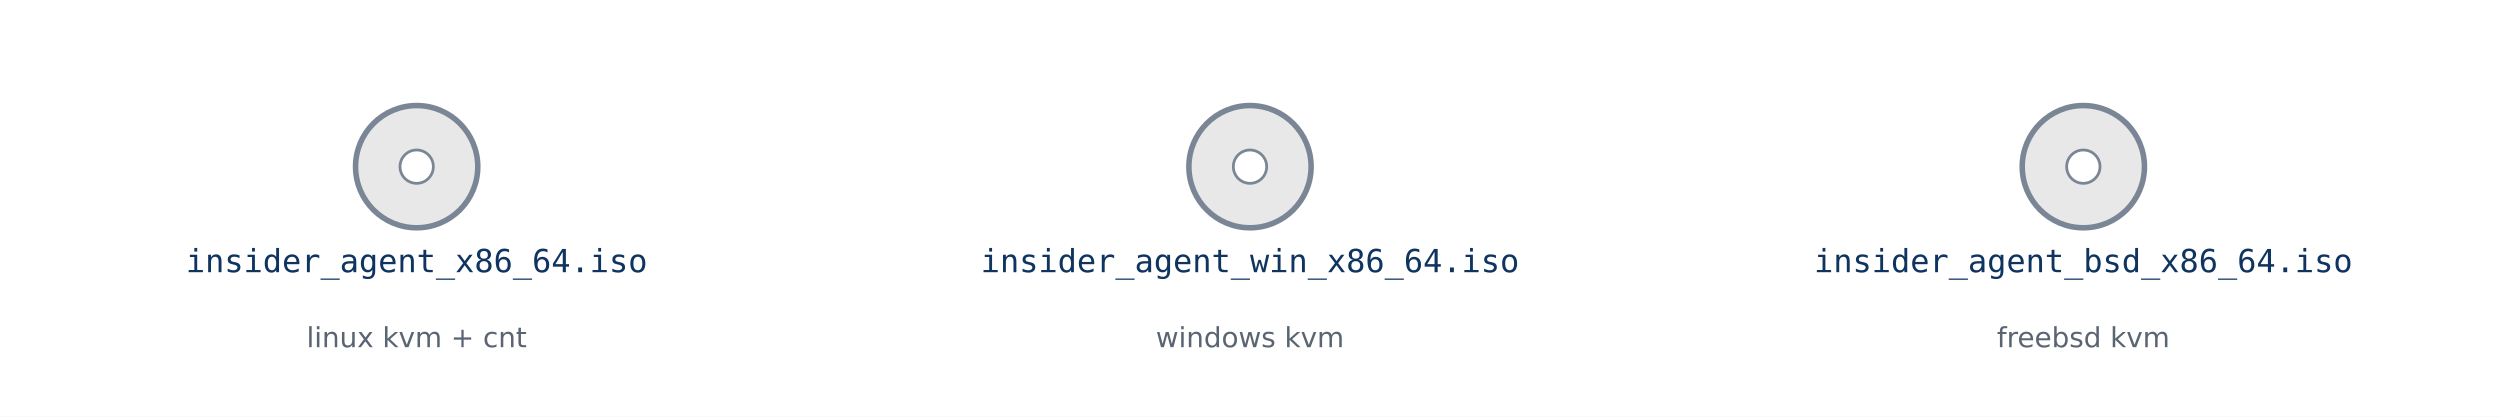
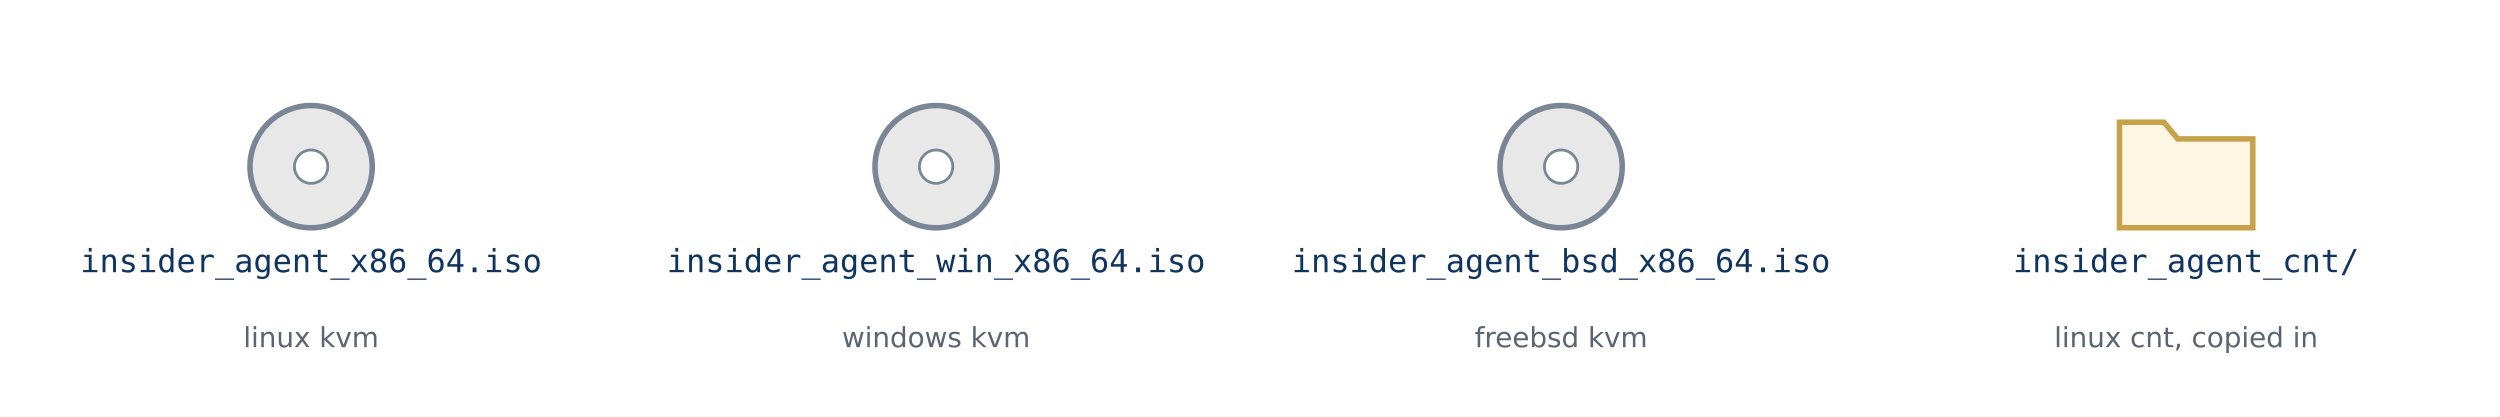
<svg xmlns="http://www.w3.org/2000/svg" viewBox="0 0 900 150" width="900" height="150" font-family="DejaVu Sans, Helvetica, Arial, sans-serif">
  <defs>
    <marker id="a" viewBox="0 0 10 10" refX="9" refY="5" markerWidth="7" markerHeight="7" orient="auto">
      <path d="M0,0 L10,5 L0,10 z" fill="#0f3460" />
    </marker>
    <marker id="ar" viewBox="0 0 10 10" refX="9" refY="5" markerWidth="7" markerHeight="7" orient="auto">
      <path d="M0,0 L10,5 L0,10 z" fill="#e94560" />
    </marker>
    <marker id="ag" viewBox="0 0 10 10" refX="9" refY="5" markerWidth="7" markerHeight="7" orient="auto">
      <path d="M0,0 L10,5 L0,10 z" fill="#7a8695" />
    </marker>
  </defs>
  <style>
text{fill:#1a1a2e;font-size:12px}
.m{font-family:monospace;font-size:11.5px;fill:#0f3460}
.w{fill:#ffffff;font-size:11px;font-weight:bold}
.s{font-size:10px;fill:#5a6472}
.box{fill:#f7f8fa;stroke:#0f3460;stroke-width:1.5}
.acc{fill:#fdeef1;stroke:#e94560;stroke-width:1.5}
.gry{fill:#f2f3f5;stroke:#7a8695;stroke-width:1.5}
.grn{fill:#eef8f1;stroke:#27ae60;stroke-width:1.5}
.yel{fill:#fdf6e3;stroke:#c8a24a;stroke-width:1.5}
.zone{fill:#eef4ff;stroke:#5a7fbf;stroke-width:1.5;stroke-dasharray:7 4}
.zoner{fill:#fff5f7;stroke:#e94560;stroke-width:1.5;stroke-dasharray:7 4}
.zoneg{fill:#f6f7f8;stroke:#7a8695;stroke-width:1.5;stroke-dasharray:7 4}
.cab{stroke:#3498db;stroke-width:2.5;fill:none}
.arr{stroke:#0f3460;stroke-width:2;fill:none;marker-end:url(#a)}
.arr2{stroke:#0f3460;stroke-width:2;fill:none;marker-end:url(#a);marker-start:url(#a)}
.arrr{stroke:#e94560;stroke-width:2;fill:none;marker-end:url(#ar)}
.arg{stroke:#7a8695;stroke-width:1.5;fill:none;stroke-dasharray:5 3;marker-end:url(#ag)}
.lin{stroke:#0f3460;stroke-width:1.5;fill:none}
.cross{stroke:#e94560;stroke-width:3}
</style>
  <rect width="900" height="150" fill="#ffffff" />
-   <circle cx="150" cy="60" r="22" fill="#e8e8e8" stroke="#7a8695" stroke-width="2" />
-   <circle cx="150" cy="60" r="6" fill="#ffffff" stroke="#7a8695" />
-   <text x="150" y="98" text-anchor="middle" class="m">insider_agent_x86_64.iso</text>
-   <circle cx="450" cy="60" r="22" fill="#e8e8e8" stroke="#7a8695" stroke-width="2" />
-   <circle cx="450" cy="60" r="6" fill="#ffffff" stroke="#7a8695" />
-   <text x="450" y="98" text-anchor="middle" class="m">insider_agent_win_x86_64.iso</text>
-   <circle cx="750" cy="60" r="22" fill="#e8e8e8" stroke="#7a8695" stroke-width="2" />
-   <circle cx="750" cy="60" r="6" fill="#ffffff" stroke="#7a8695" />
-   <text x="750" y="98" text-anchor="middle" class="m">insider_agent_bsd_x86_64.iso</text>
-   <text x="150" y="125" text-anchor="middle" class="s">linux kvm + cnt</text>
-   <text x="450" y="125" text-anchor="middle" class="s">windows kvm</text>
-   <text x="750" y="125" text-anchor="middle" class="s">freebsd kvm</text>
+   <circle cx="112" cy="60" r="22" fill="#e8e8e8" stroke="#7a8695" stroke-width="2" />
+   <circle cx="112" cy="60" r="6" fill="#ffffff" stroke="#7a8695" />
+   <text x="112" y="98" text-anchor="middle" class="m">insider_agent_x86_64.iso</text>
+   <text x="112" y="125" text-anchor="middle" class="s">linux kvm</text>
+   <circle cx="337" cy="60" r="22" fill="#e8e8e8" stroke="#7a8695" stroke-width="2" />
+   <circle cx="337" cy="60" r="6" fill="#ffffff" stroke="#7a8695" />
+   <text x="337" y="98" text-anchor="middle" class="m">insider_agent_win_x86_64.iso</text>
+   <text x="337" y="125" text-anchor="middle" class="s">windows kvm</text>
+   <circle cx="562" cy="60" r="22" fill="#e8e8e8" stroke="#7a8695" stroke-width="2" />
+   <circle cx="562" cy="60" r="6" fill="#ffffff" stroke="#7a8695" />
+   <text x="562" y="98" text-anchor="middle" class="m">insider_agent_bsd_x86_64.iso</text>
+   <text x="562" y="125" text-anchor="middle" class="s">freebsd kvm</text>
+   <path d="M763,44 h16 l5,6 h27 v32 h-48 z" fill="#fdf6e3" stroke="#c8a24a" stroke-width="2" />
+   <text x="787" y="98" text-anchor="middle" class="m">insider_agent_cnt/</text>
+   <text x="787" y="125" text-anchor="middle" class="s">linux cnt, copied in</text>
</svg>
